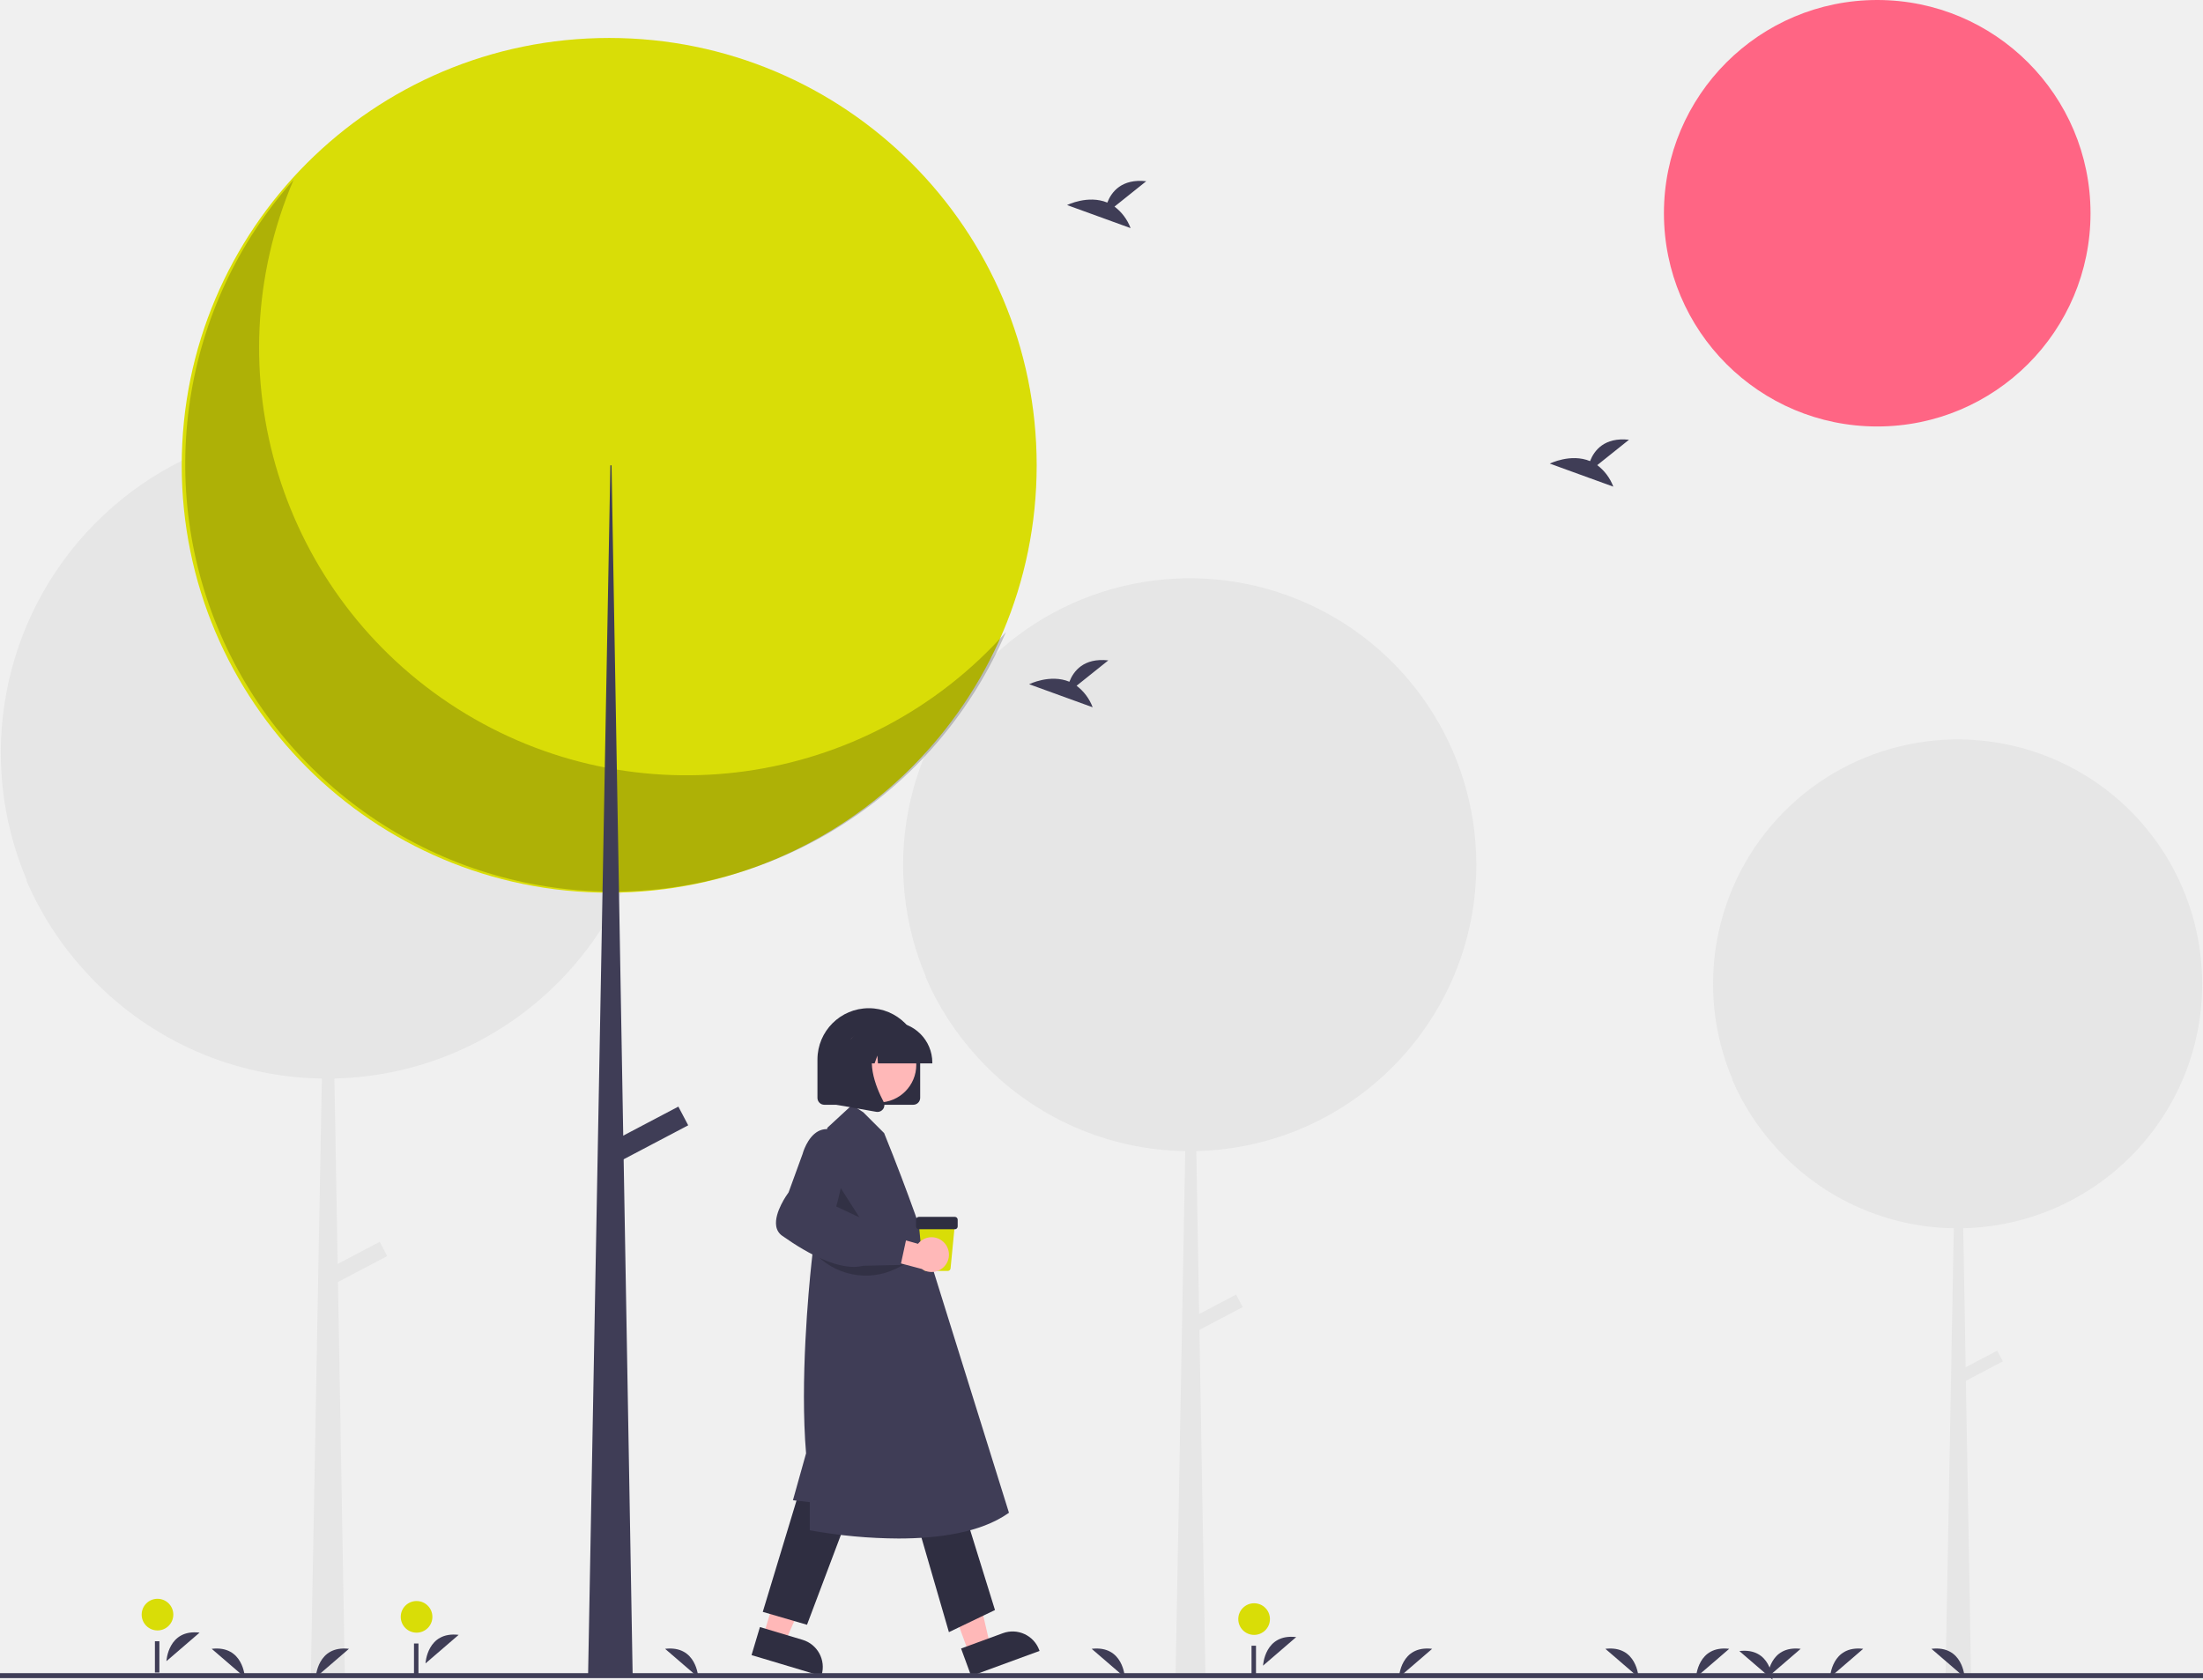
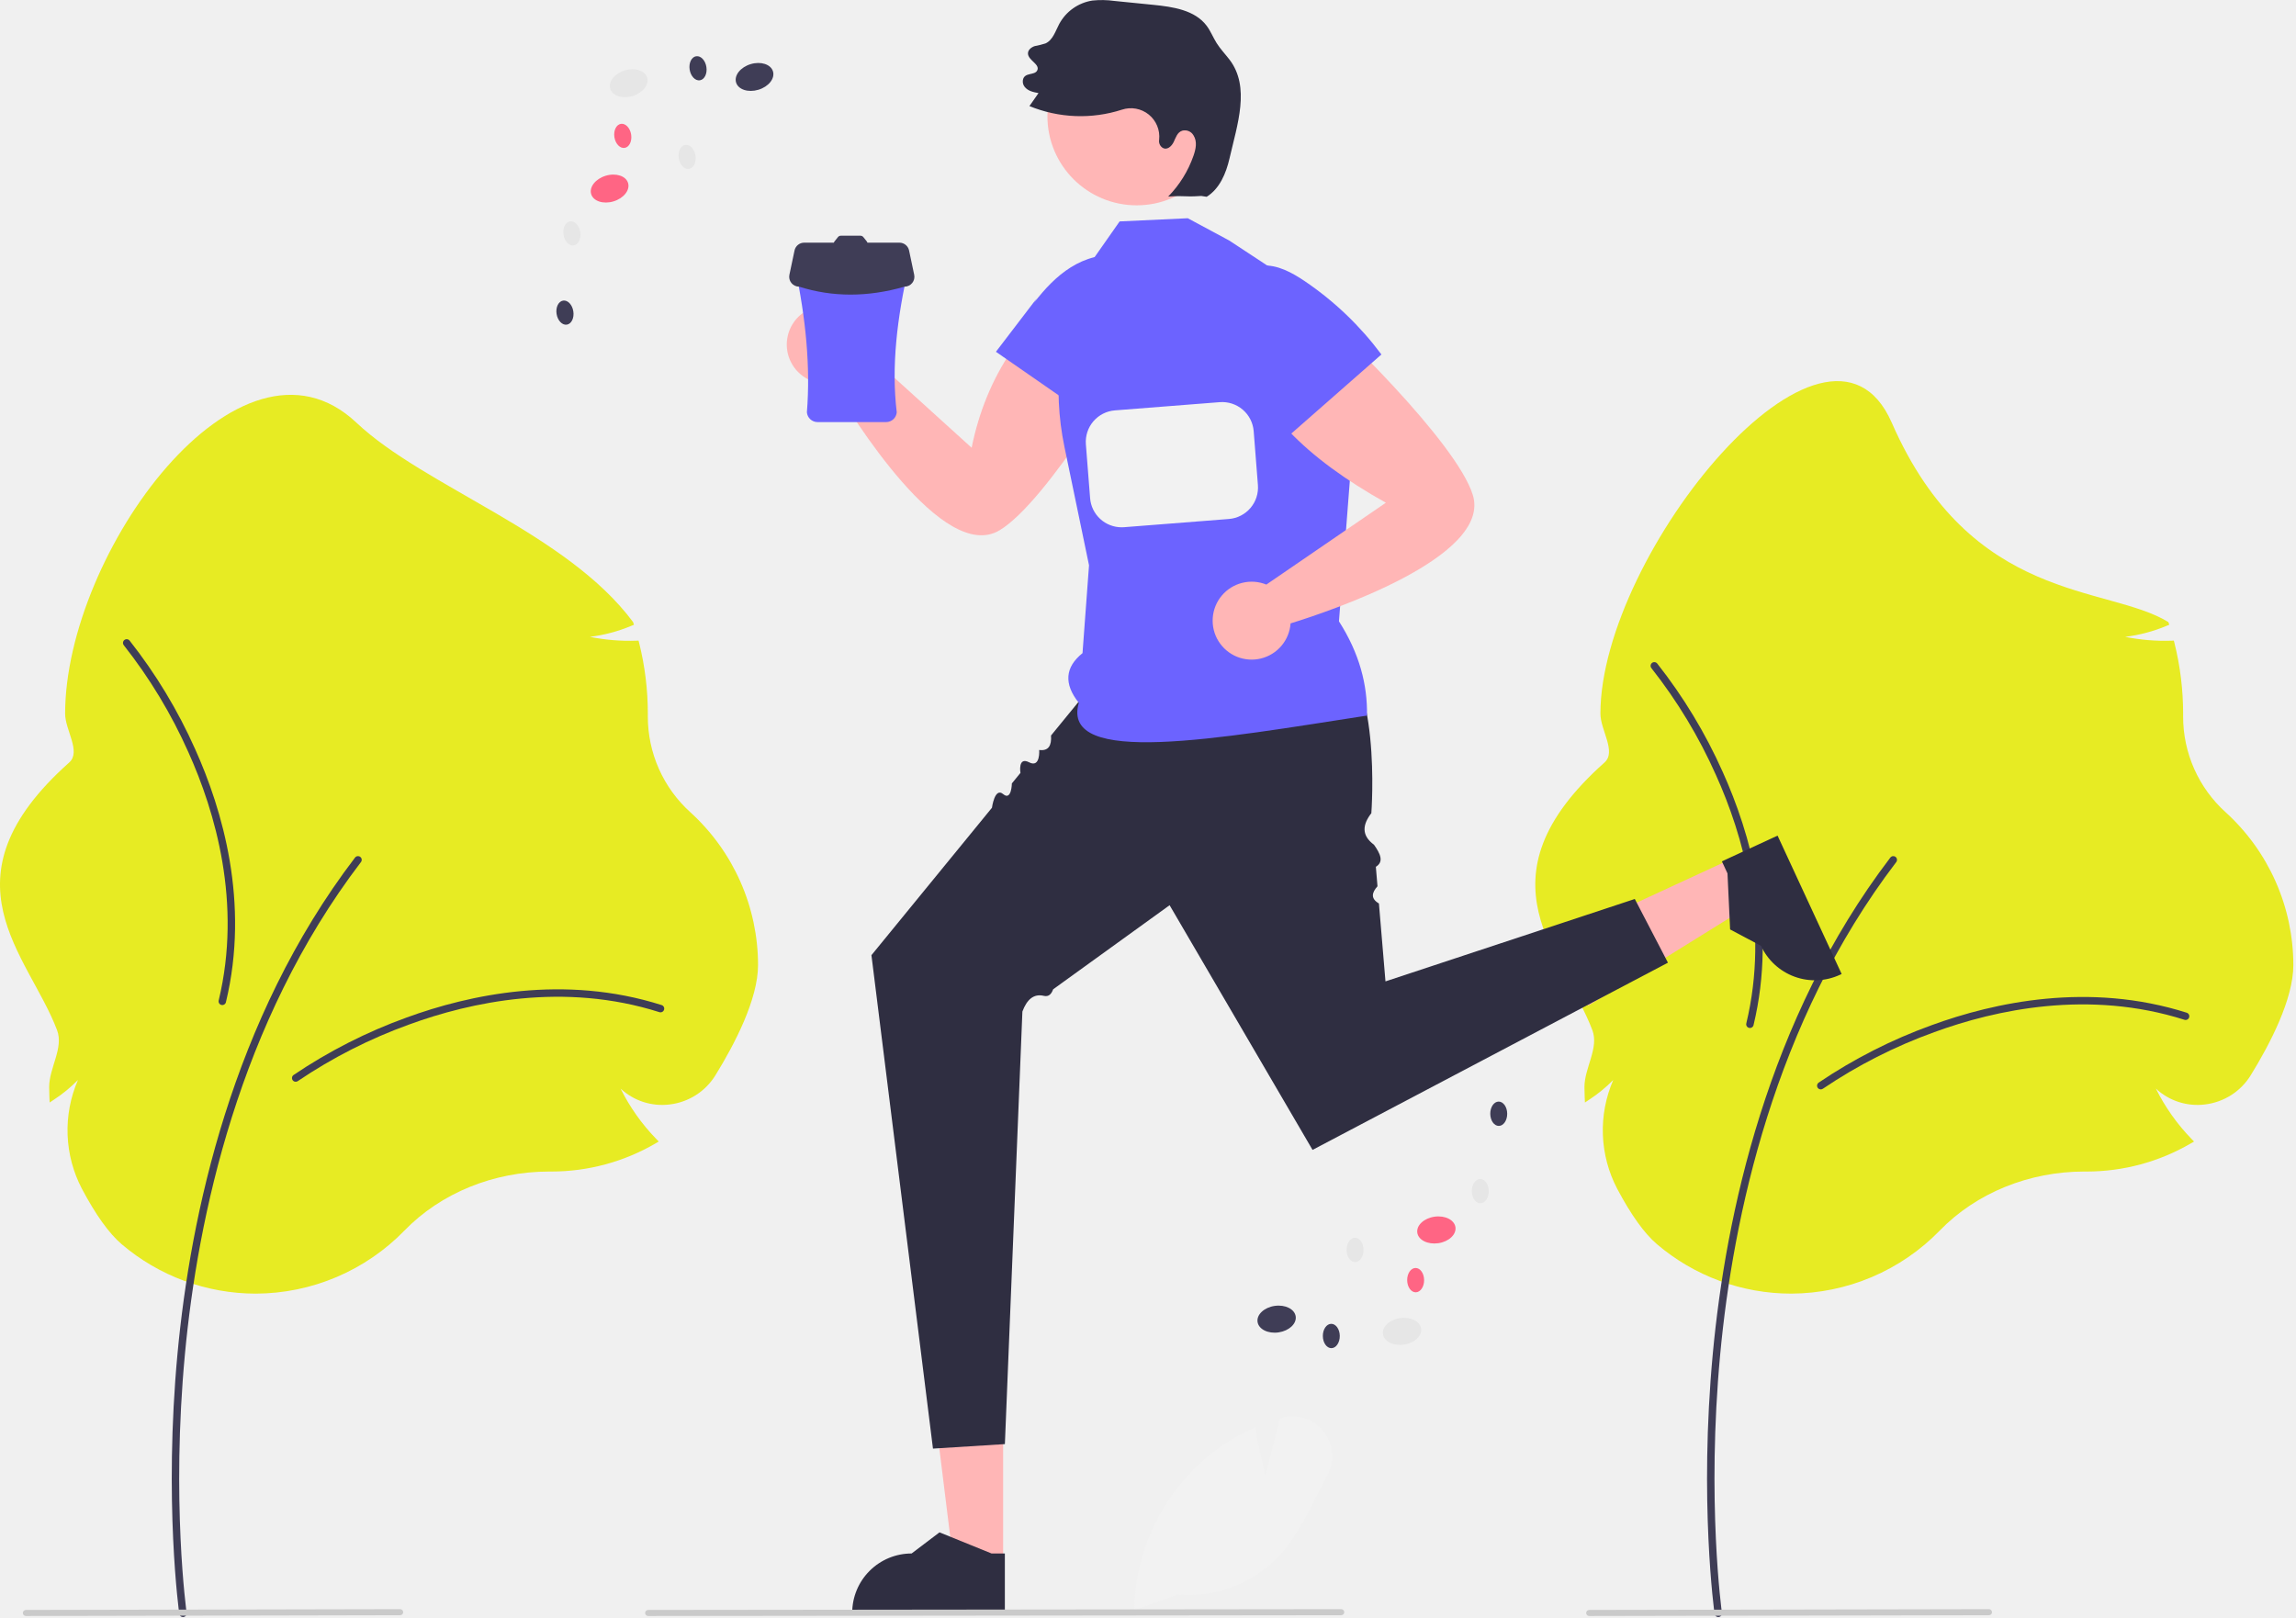
- <svg xmlns="http://www.w3.org/2000/svg" data-name="Layer 1" width="888" height="677.207" viewBox="0 0 888 677.207">
-   <polygon points="307.693 659.535 316.417 662.148 330.648 629.74 317.772 625.884 307.693 659.535" fill="#ffb8b8" />
-   <path d="M462.32,767.416l17.182,5.146.001 0a11.431,11.431,0,0,1,7.669,14.229l-.107.356-28.131-8.426Z" transform="translate(-156 -111.3965)" fill="#2f2e41" />
-   <polygon points="390.602 666.663 399.153 663.528 391.13 629.055 378.51 633.682 390.602 666.663" fill="#ffb8b8" />
-   <path d="M543.398,776.067l16.839-6.174.001-0a11.431,11.431,0,0,1,14.666,6.797l.128.349L547.46,787.148Z" transform="translate(-156 -111.3965)" fill="#2f2e41" />
-   <polygon points="322.321 600.868 307.464 649.897 325.292 655.097 342.378 609.782 322.321 600.868" fill="#2f2e41" />
-   <polygon points="369.121 612.011 382.493 658.068 401.064 649.154 387.693 606.068 369.121 612.011" fill="#2f2e41" />
-   <path d="M518.162,731.714a203.98,203.98,0,0,1-35.458-3.27l-.298-.06v-11.33l-6.79-.754,5.3-18.928c-2.47-29.16,1.04-66.089,2.176-76.719.26-2.493.431-3.891.431-3.891l5.959-50.65,9.97-9.203,4.529,2.948,8.402,8.401c9.766,24.034,17.515,46.661,17.564,48.115l32.751,104.953-.221.156C551.106,729.51,533.77,731.714,518.162,731.714Z" transform="translate(-156 -111.3965)" fill="#3f3d56" />
-   <polygon points="337.708 477.181 335.418 491.475 350.921 497.87 337.708 477.181" opacity="0.2" />
-   <path d="M524.128,556.834H488.284a2.784,2.784,0,0,1-2.781-2.781v-15.45a20.703,20.703,0,0,1,41.406,0v15.45A2.784,2.784,0,0,1,524.128,556.834Z" transform="translate(-156 -111.3965)" fill="#2f2e41" />
-   <circle cx="354.164" cy="429.328" r="15.179" fill="#ffb8b8" />
-   <path d="M531.807,540.148H509.889l-.225-3.147-1.124,3.147h-3.375l-.445-6.237-2.227,6.237h-6.53v-.309a16.395,16.395,0,0,1,16.377-16.377H515.43a16.395,16.395,0,0,1,16.377,16.377Z" transform="translate(-156 -111.3965)" fill="#2f2e41" />
-   <path d="M509.71,559.718a2.841,2.841,0,0,1-.492-.043l-16.049-2.832V530.318h17.667l-.437.51c-6.086,7.097-1.501,18.606,1.774,24.834a2.74,2.74,0,0,1-.218,2.909A2.77,2.77,0,0,1,509.71,559.718Z" transform="translate(-156 -111.3965)" fill="#2f2e41" />
-   <path d="M538.029,623.83h-8.797a1.131,1.131,0,0,1-1.13-1.025l-1.761-18.049h14.579l-1.761,18.049A1.131,1.131,0,0,1,538.029,623.83Z" transform="translate(-156 -111.3965)" fill="#d9dd07" />
-   <path d="M540.896,607.027H526.364a1.137,1.137,0,0,1-1.135-1.135v-2.725a1.137,1.137,0,0,1,1.135-1.135h14.532a1.137,1.137,0,0,1,1.135,1.135v2.725A1.137,1.137,0,0,1,540.896,607.027Z" transform="translate(-156 -111.3965)" fill="#2f2e41" />
-   <path d="M483.892,616.064l0,0a27.881,27.881,0,0,0,33.468,6.765l3.304-1.635Z" transform="translate(-156 -111.3965)" opacity="0.2" />
-   <path d="M536.711,612.569a6.966,6.966,0,0,0-10.676.322l-15.326-4.302-4.886,8.676,21.728,5.772a7.004,7.004,0,0,0,9.16-10.467Z" transform="translate(-156 -111.3965)" fill="#ffb8b8" />
-   <path d="M500.139,622.197c-7.286.001-17.145-4.271-28.849-12.546a5.731,5.731,0,0,1-2.413-3.928c-.863-5.469,4.471-12.863,4.995-13.572l5.608-15.401c.065-.25,1.872-6.914,6.409-9.284a7.438,7.438,0,0,1,6.214-.265c8.642,3.147,1.894,27.448.968,30.635l11.45,5.389,7.271,4.635,9.958,1.042-2.704,12.512-15.123.34A15.434,15.434,0,0,1,500.139,622.197Z" transform="translate(-156 -111.3965)" fill="#3f3d56" />
-   <path d="M1043.675,508.056A98.58,98.58,0,1,0,854.454,546.865c-.096-.107-.196-.211-.292-.319a98.666,98.666,0,0,0,17.954,27.783c.022.025.045.049.068.073.606.66,1.215,1.317,1.838,1.96a98.28,98.28,0,0,0,69.529,30.254l-3.331,180.929h10.291l-2.083-119.415,14.887-7.838-2.271-4.314-12.711,6.692-.978-56.064A98.578,98.578,0,0,0,1043.675,508.056Z" transform="translate(-156 -111.3965)" fill="#e6e6e6" />
-   <path d="M751.087,460.008a115.526,115.526,0,1,0-221.75,45.481c-.113-.126-.23-.248-.342-.374a115.628,115.628,0,0,0,21.041,32.559c.026.029.053.057.08.086.71.773,1.423,1.543,2.154,2.297a115.176,115.176,0,0,0,81.482,35.454l-3.904,212.033h12.06l-2.441-139.944,17.446-9.185-2.661-5.055-14.896,7.842-1.146-65.702A115.525,115.525,0,0,0,751.087,460.008Z" transform="translate(-156 -111.3965)" fill="#e6e6e6" />
-   <path d="M419.259,414.815A131.467,131.467,0,1,0,166.912,466.571c-.129-.143-.261-.282-.389-.426a131.582,131.582,0,0,0,23.944,37.051c.03.033.061.065.091.098.808.88,1.62,1.756,2.451,2.614a131.068,131.068,0,0,0,92.725,40.346L281.291,787.545h13.725L292.238,628.291,312.091,617.839l-3.029-5.753-16.952,8.925-1.304-74.767A131.465,131.465,0,0,0,419.259,414.815Z" transform="translate(-156 -111.3965)" fill="#e6e6e6" />
-   <circle cx="756.685" cy="85.976" r="85.976" fill="#ff6584" />
-   <circle cx="245.559" cy="187.616" r="172.312" fill="#d9dd07" />
-   <path d="M274.329,183.922A172.325,172.325,0,0,0,561.452,366.292,172.327,172.327,0,1,1,274.329,183.922Z" transform="translate(-156 -111.3965)" opacity="0.2" style="isolation:isolate" />
-   <polygon points="246.032 187.616 246.506 187.616 255.027 676.148 237.038 676.148 246.032 187.616" fill="#3f3d56" />
-   <rect x="401.085" y="564.581" width="32.19" height="8.521" transform="translate(-372.9656 148.4482) rotate(-27.76587)" fill="#3f3d56" />
-   <path d="M665.115,782.975s.622-13.027,13.366-11.513" transform="translate(-156 -111.3965)" fill="#3f3d56" />
-   <circle cx="505.514" cy="652.803" r="6.379" fill="#d9dd07" />
-   <rect x="504.476" y="663.545" width="1.801" height="12.604" fill="#3f3d56" />
-   <path d="M223.083,781.174s.622-13.027,13.366-11.513" transform="translate(-156 -111.3965)" fill="#3f3d56" />
-   <circle cx="63.482" cy="651.003" r="6.379" fill="#d9dd07" />
-   <rect x="62.444" y="661.744" width="1.801" height="12.604" fill="#3f3d56" />
-   <path d="M327.514,782.075s.622-13.027,13.366-11.513" transform="translate(-156 -111.3965)" fill="#3f3d56" />
-   <circle cx="167.913" cy="651.903" r="6.379" fill="#d9dd07" />
-   <rect x="166.875" y="662.644" width="1.801" height="12.604" fill="#3f3d56" />
-   <path d="M605.243,194.695l12.795-10.233c-9.94-1.097-14.024,4.324-15.695,8.615-7.765-3.224-16.219,1.001-16.219,1.001l25.6,9.294A19.372,19.372,0,0,0,605.243,194.695Z" transform="translate(-156 -111.3965)" fill="#3f3d56" />
-   <path d="M799.827,298.936l12.795-10.233c-9.94-1.097-14.024,4.324-15.695,8.615-7.765-3.224-16.219,1.001-16.219,1.001l25.6,9.294A19.372,19.372,0,0,0,799.827,298.936Z" transform="translate(-156 -111.3965)" fill="#3f3d56" />
-   <path d="M589.955,387.889l12.795-10.233c-9.94-1.097-14.024,4.324-15.695,8.615-7.765-3.224-16.219,1.001-16.219,1.001l25.6,9.294A19.372,19.372,0,0,0,589.955,387.889Z" transform="translate(-156 -111.3965)" fill="#3f3d56" />
-   <path d="M839.655,787.703s.622-13.027,13.366-11.513" transform="translate(-156 -111.3965)" fill="#3f3d56" />
-   <path d="M719.919,787.703s.622-13.027,13.366-11.513" transform="translate(-156 -111.3965)" fill="#3f3d56" />
-   <path d="M283.289,787.703s.622-13.027,13.366-11.513" transform="translate(-156 -111.3965)" fill="#3f3d56" />
-   <path d="M893.671,787.703s.622-13.027,13.366-11.513" transform="translate(-156 -111.3965)" fill="#3f3d56" />
-   <path d="M868.464,787.703s.622-13.027,13.366-11.513" transform="translate(-156 -111.3965)" fill="#3f3d56" />
-   <path d="M816.465,787.703s-.622-13.027-13.366-11.513" transform="translate(-156 -111.3965)" fill="#3f3d56" />
-   <path d="M609.403,787.703s-.622-13.027-13.366-11.513" transform="translate(-156 -111.3965)" fill="#3f3d56" />
-   <path d="M437.452,787.703s-.622-13.027-13.366-11.513" transform="translate(-156 -111.3965)" fill="#3f3d56" />
-   <path d="M254.697,787.703s-.622-13.027-13.366-11.513" transform="translate(-156 -111.3965)" fill="#3f3d56" />
-   <path d="M947.904,787.703s-.622-13.027-13.366-11.513" transform="translate(-156 -111.3965)" fill="#3f3d56" />
-   <path d="M870.481,788.604s-.622-13.027-13.366-11.513" transform="translate(-156 -111.3965)" fill="#3f3d56" />
-   <rect y="674.604" width="888" height="2" fill="#3f3d56" />
+ <svg xmlns="http://www.w3.org/2000/svg" width="159" height="112" viewBox="0 0 159 112" fill="none">
+   <g clip-path="url(#clip0_1144_2251)">
+     <path d="M17.72 89.598C14.308 89.598 11.009 88.381 8.416 86.166C7.551 85.426 6.63 84.14 5.677 82.344C5.069 81.188 4.729 79.909 4.681 78.603C4.633 77.298 4.878 75.998 5.399 74.8C4.897 75.31 4.341 75.766 3.742 76.158L3.439 76.359L3.421 75.996C3.41 75.76 3.404 75.525 3.404 75.297C3.404 73.953 4.421 72.59 3.952 71.348C1.974 66.114 -4.297 60.912 4.792 52.811C5.633 52.062 4.51 50.563 4.51 49.43C4.51 38.318 16.596 21.65 24.687 29.278C29.409 33.731 39.248 36.894 43.843 43.088L43.903 43.271L43.724 43.344C42.806 43.729 41.839 43.986 40.851 44.107C41.905 44.322 42.98 44.412 44.054 44.375L44.221 44.369L44.262 44.531C44.661 46.133 44.864 47.778 44.863 49.43L44.862 49.608C44.859 50.862 45.12 52.103 45.628 53.25C46.137 54.397 46.882 55.423 47.814 56.263C49.287 57.605 50.464 59.238 51.27 61.059C52.076 62.88 52.493 64.849 52.495 66.84C52.495 69.196 50.893 72.288 49.548 74.467C49.207 75.022 48.745 75.493 48.196 75.844C47.647 76.195 47.026 76.418 46.379 76.495C45.766 76.572 45.143 76.514 44.555 76.324C43.967 76.134 43.428 75.818 42.976 75.397C43.612 76.675 44.442 77.848 45.435 78.874L45.618 79.063L45.391 79.196C43.202 80.471 40.713 81.142 38.179 81.141L38.031 81.141C34.184 81.141 30.533 82.629 28.013 85.225C26.675 86.602 25.076 87.698 23.308 88.449C21.541 89.2 19.641 89.59 17.72 89.598Z" fill="#E7EB23" />
+     <path d="M12.67 111.999C12.608 111.999 12.548 111.977 12.501 111.936C12.455 111.896 12.424 111.84 12.415 111.778C12.405 111.702 11.333 103.983 12.295 93.724C13.184 84.25 16.038 70.604 24.586 59.397C24.607 59.37 24.632 59.347 24.662 59.33C24.691 59.313 24.723 59.302 24.757 59.297C24.79 59.293 24.824 59.295 24.857 59.303C24.89 59.312 24.921 59.327 24.947 59.348C24.974 59.368 24.997 59.394 25.014 59.423C25.031 59.452 25.042 59.484 25.047 59.518C25.051 59.551 25.049 59.585 25.04 59.618C25.032 59.651 25.017 59.681 24.996 59.708C16.521 70.819 13.69 84.365 12.808 93.772C11.851 103.971 12.914 111.63 12.925 111.706C12.93 111.742 12.928 111.779 12.917 111.815C12.907 111.85 12.889 111.883 12.865 111.911C12.84 111.938 12.81 111.961 12.777 111.976C12.743 111.991 12.707 111.999 12.67 111.999Z" fill="#3F3D56" />
+     <path d="M20.476 74.923C20.422 74.923 20.369 74.906 20.325 74.874C20.281 74.842 20.248 74.797 20.231 74.745C20.215 74.694 20.215 74.638 20.231 74.586C20.248 74.535 20.281 74.49 20.325 74.458C22.761 72.811 25.392 71.472 28.159 70.474C32.481 68.894 39.053 67.46 45.819 69.612C45.851 69.622 45.881 69.638 45.907 69.66C45.933 69.682 45.954 69.709 45.97 69.739C45.985 69.769 45.995 69.801 45.997 69.835C46 69.869 45.996 69.903 45.986 69.935C45.976 69.967 45.959 69.997 45.938 70.022C45.916 70.048 45.889 70.07 45.859 70.085C45.829 70.101 45.796 70.11 45.763 70.113C45.729 70.116 45.695 70.112 45.663 70.102C39.035 67.995 32.582 69.404 28.336 70.957C25.614 71.938 23.024 73.254 20.628 74.874C20.584 74.906 20.531 74.923 20.476 74.923Z" fill="#3F3D56" />
+     <path d="M124.04 89.597C120.629 89.597 117.329 88.38 114.736 86.165C113.871 85.426 112.95 84.14 111.997 82.344C111.389 81.187 111.049 79.909 111.001 78.603C110.953 77.297 111.199 75.998 111.72 74.799C111.217 75.31 110.662 75.765 110.062 76.158L109.759 76.359L109.741 75.996C109.73 75.76 109.724 75.525 109.724 75.297C109.724 73.953 110.741 72.59 110.272 71.348C108.295 66.114 102.023 60.912 111.113 52.811C111.954 52.061 110.83 50.563 110.83 49.429C110.83 38.318 126.551 19.095 131.007 29.278C136.502 41.837 145.969 40.493 150.163 43.087L150.224 43.271L150.044 43.343C149.126 43.729 148.16 43.986 147.171 44.107C148.225 44.321 149.3 44.411 150.375 44.375L150.541 44.369L150.582 44.531C150.982 46.133 151.184 47.778 151.184 49.429L151.183 49.608C151.179 50.862 151.44 52.103 151.949 53.25C152.457 54.396 153.202 55.423 154.134 56.263C155.607 57.605 156.784 59.238 157.59 61.059C158.396 62.88 158.814 64.849 158.816 66.84C158.816 69.195 157.213 72.287 155.868 74.467C155.528 75.022 155.066 75.493 154.517 75.844C153.968 76.195 153.346 76.417 152.699 76.495C152.086 76.572 151.463 76.513 150.875 76.324C150.287 76.134 149.748 75.817 149.296 75.396C149.933 76.675 150.762 77.847 151.755 78.874L151.939 79.063L151.711 79.195C149.522 80.47 147.033 81.142 144.5 81.141L144.351 81.14C140.504 81.14 136.853 82.629 134.333 85.225C132.995 86.602 131.396 87.698 129.628 88.448C127.861 89.199 125.961 89.59 124.04 89.597Z" fill="#E7EB23" />
+     <path d="M118.99 111.999C118.928 111.999 118.868 111.977 118.822 111.936C118.775 111.896 118.744 111.84 118.736 111.778C118.725 111.702 117.653 103.983 118.616 93.724C119.504 84.25 122.358 70.604 130.907 59.397C130.927 59.37 130.953 59.347 130.982 59.33C131.011 59.313 131.044 59.302 131.077 59.297C131.111 59.293 131.145 59.295 131.177 59.303C131.21 59.312 131.241 59.327 131.268 59.348C131.295 59.368 131.317 59.394 131.334 59.423C131.351 59.452 131.362 59.484 131.367 59.518C131.371 59.551 131.369 59.585 131.361 59.618C131.352 59.651 131.337 59.681 131.316 59.708C122.841 70.819 120.011 84.365 119.128 93.772C118.172 103.971 119.235 111.63 119.245 111.706C119.251 111.742 119.248 111.779 119.237 111.815C119.227 111.85 119.209 111.883 119.185 111.911C119.161 111.938 119.131 111.961 119.097 111.976C119.064 111.991 119.027 111.999 118.99 111.999Z" fill="#3F3D56" />
+     <path d="M126.09 75.452C126.035 75.452 125.982 75.435 125.938 75.403C125.894 75.371 125.862 75.326 125.845 75.275C125.828 75.223 125.828 75.167 125.845 75.116C125.861 75.064 125.894 75.019 125.938 74.987C128.374 73.34 131.005 72.002 133.772 71.003C138.094 69.423 144.666 67.99 151.432 70.141C151.464 70.151 151.494 70.168 151.52 70.189C151.546 70.211 151.567 70.238 151.583 70.268C151.598 70.298 151.608 70.331 151.611 70.364C151.614 70.398 151.61 70.432 151.599 70.464C151.589 70.496 151.573 70.526 151.551 70.552C151.529 70.578 151.502 70.599 151.472 70.614C151.442 70.63 151.41 70.639 151.376 70.642C151.342 70.645 151.308 70.641 151.276 70.631C144.649 68.524 138.196 69.933 133.949 71.487C131.227 72.468 128.638 73.783 126.241 75.403C126.197 75.435 126.144 75.452 126.09 75.452Z" fill="#3F3D56" />
+     <path d="M114.305 46.133C114.301 46.079 114.315 46.025 114.343 45.979C114.372 45.933 114.415 45.897 114.465 45.876C114.515 45.856 114.571 45.852 114.624 45.865C114.677 45.878 114.724 45.907 114.759 45.949C116.579 48.257 118.105 50.783 119.301 53.467C121.19 57.66 123.094 64.105 121.434 71.001C121.426 71.034 121.411 71.065 121.392 71.092C121.372 71.119 121.347 71.142 121.318 71.16C121.289 71.178 121.257 71.189 121.223 71.195C121.19 71.2 121.156 71.199 121.123 71.191C121.09 71.183 121.059 71.169 121.032 71.149C121.004 71.129 120.981 71.104 120.964 71.075C120.946 71.046 120.934 71.014 120.929 70.981C120.924 70.947 120.925 70.913 120.933 70.88C122.559 64.126 120.688 57.797 118.831 53.678C117.655 51.037 116.155 48.552 114.365 46.28C114.33 46.239 114.309 46.188 114.305 46.133Z" fill="#3F3D56" />
+     <path d="M8.516 44.545C8.512 44.491 8.526 44.437 8.554 44.391C8.583 44.345 8.626 44.309 8.676 44.288C8.726 44.268 8.782 44.264 8.835 44.277C8.888 44.29 8.935 44.319 8.97 44.361C10.79 46.669 12.315 49.195 13.511 51.879C15.401 56.072 17.305 62.517 15.645 69.413C15.637 69.446 15.622 69.477 15.602 69.504C15.583 69.531 15.557 69.555 15.529 69.572C15.5 69.59 15.468 69.602 15.434 69.607C15.401 69.612 15.367 69.611 15.334 69.603C15.301 69.595 15.27 69.581 15.243 69.561C15.215 69.541 15.192 69.516 15.175 69.487C15.157 69.458 15.145 69.426 15.14 69.393C15.135 69.359 15.136 69.325 15.144 69.293C16.77 62.538 14.899 56.21 13.042 52.09C11.866 49.449 10.366 46.964 8.576 44.693C8.541 44.651 8.52 44.6 8.516 44.545Z" fill="#3F3D56" />
+     <path d="M79.582 18.547C79.275 18.232 78.897 17.995 78.48 17.856C78.063 17.716 77.618 17.678 77.183 17.745C76.749 17.811 76.336 17.98 75.979 18.238C75.623 18.496 75.333 18.834 75.134 19.227C70.945 22.139 68.289 26.041 67.287 31.011L59.856 24.276C59.943 23.712 59.849 23.136 59.588 22.629C59.327 22.122 58.912 21.711 58.402 21.454C57.893 21.197 57.315 21.108 56.752 21.2C56.188 21.292 55.668 21.559 55.267 21.964C54.865 22.369 54.602 22.891 54.516 23.455C54.429 24.018 54.523 24.595 54.785 25.101C55.047 25.608 55.462 26.019 55.972 26.275C56.482 26.531 57.06 26.619 57.623 26.527C58.988 28.84 65.316 39.07 69.221 36.728C72.504 34.759 78.334 25.005 80.047 21.77C80.321 21.253 80.424 20.662 80.34 20.083C80.257 19.504 79.991 18.966 79.582 18.547Z" fill="#FFB6B6" />
+     <path d="M79.82 23.014C80.193 22.003 80.492 20.889 80.168 19.862C79.812 18.732 78.719 17.923 77.55 17.727C76.381 17.53 75.165 17.882 74.16 18.51C73.155 19.138 72.337 20.025 71.611 20.961L71.805 20.652C70.86 21.889 69.914 23.127 68.969 24.364C71.369 26.03 73.769 27.696 76.169 29.361C77.733 27.465 78.967 25.319 79.82 23.014Z" fill="#6C63FF" />
+     <path d="M69.468 108.256L66.03 108.256L64.394 95.01L69.468 95.01L69.468 108.256Z" fill="#FFB6B6" />
+     <path d="M69.587 111.838L59.016 111.838V111.704C59.016 110.614 59.449 109.569 60.221 108.798C60.992 108.027 62.039 107.594 63.13 107.594H63.13L65.061 106.131L68.664 107.594L69.587 107.595L69.587 111.838Z" fill="#2F2E41" />
+     <path d="M119.894 59.488L121.337 62.605L109.989 69.649L107.859 65.049L119.894 59.488Z" fill="#FFB6B6" />
+     <path d="M123.098 57.875L127.536 67.46L127.415 67.516C126.424 67.973 125.292 68.019 124.268 67.643C123.244 67.267 122.411 66.5 121.953 65.511L121.953 65.51L119.812 64.374L119.63 60.493L119.242 59.657L123.098 57.875Z" fill="#2F2E41" />
+     <path d="M43.804 6.651C44.51 6.439 44.963 5.87 44.816 5.38C44.668 4.889 43.976 4.663 43.27 4.875C42.565 5.086 42.112 5.656 42.259 6.146C42.407 6.637 43.098 6.863 43.804 6.651Z" fill="#E6E6E6" />
+     <path d="M52.519 6.217C53.225 6.006 53.678 5.437 53.53 4.946C53.383 4.455 52.691 4.229 51.985 4.441C51.279 4.653 50.827 5.222 50.974 5.712C51.121 6.203 51.813 6.429 52.519 6.217Z" fill="#3F3D56" />
+     <path d="M42.484 13.948C43.19 13.736 43.643 13.167 43.495 12.676C43.348 12.186 42.656 11.96 41.95 12.171C41.244 12.383 40.791 12.952 40.939 13.443C41.086 13.934 41.778 14.16 42.484 13.948Z" fill="#FF6584" />
+     <path d="M39.734 16.997C40.054 16.947 40.256 16.534 40.184 16.074C40.112 15.614 39.794 15.282 39.474 15.332C39.154 15.381 38.953 15.795 39.025 16.254C39.096 16.714 39.414 17.046 39.734 16.997Z" fill="#E6E6E6" />
+     <path d="M39.254 22.485C39.574 22.435 39.775 22.022 39.703 21.562C39.632 21.102 39.314 20.77 38.994 20.82C38.674 20.87 38.472 21.283 38.544 21.743C38.616 22.202 38.934 22.535 39.254 22.485Z" fill="#3F3D56" />
+     <path d="M47.715 11.7C48.035 11.65 48.236 11.237 48.164 10.777C48.093 10.317 47.775 9.985 47.455 10.035C47.135 10.085 46.933 10.498 47.005 10.957C47.077 11.417 47.395 11.75 47.715 11.7Z" fill="#E6E6E6" />
+     <path d="M43.258 10.243C43.578 10.193 43.779 9.78 43.707 9.32C43.636 8.86 43.318 8.528 42.998 8.578C42.678 8.628 42.476 9.041 42.548 9.5C42.62 9.96 42.937 10.293 43.258 10.243Z" fill="#FF6584" />
+     <path d="M48.469 5.561C48.789 5.511 48.99 5.098 48.918 4.638C48.847 4.178 48.529 3.846 48.209 3.896C47.889 3.946 47.687 4.359 47.759 4.819C47.831 5.279 48.148 5.611 48.469 5.561Z" fill="#3F3D56" />
+     <path d="M97.225 93.128C97.954 93.022 98.486 92.525 98.412 92.018C98.338 91.511 97.687 91.186 96.957 91.292C96.228 91.398 95.697 91.895 95.77 92.402C95.844 92.909 96.495 93.234 97.225 93.128Z" fill="#E6E6E6" />
+     <path d="M88.541 92.282C89.27 92.176 89.802 91.679 89.728 91.172C89.654 90.666 89.003 90.341 88.274 90.447C87.544 90.553 87.013 91.05 87.087 91.556C87.161 92.063 87.812 92.388 88.541 92.282Z" fill="#3F3D56" />
+     <path d="M99.604 86.105C100.333 85.999 100.864 85.502 100.791 84.995C100.717 84.488 100.066 84.163 99.336 84.269C98.607 84.375 98.076 84.872 98.149 85.379C98.223 85.886 98.874 86.21 99.604 86.105Z" fill="#FF6584" />
+     <path d="M102.517 83.341C102.842 83.338 103.101 82.959 103.098 82.494C103.094 82.028 102.829 81.653 102.505 81.656C102.181 81.658 101.921 82.037 101.924 82.503C101.928 82.968 102.193 83.343 102.517 83.341Z" fill="#E6E6E6" />
+     <path d="M103.795 77.981C104.119 77.979 104.379 77.6 104.375 77.135C104.372 76.669 104.106 76.294 103.782 76.296C103.458 76.299 103.198 76.678 103.202 77.143C103.205 77.609 103.471 77.984 103.795 77.981Z" fill="#3F3D56" />
+     <path d="M93.846 87.413C94.17 87.411 94.43 87.031 94.426 86.566C94.422 86.101 94.157 85.725 93.833 85.728C93.509 85.73 93.249 86.11 93.252 86.575C93.256 87.04 93.522 87.415 93.846 87.413Z" fill="#E6E6E6" />
+     <path d="M98.041 89.505C98.365 89.502 98.625 89.123 98.621 88.658C98.618 88.193 98.352 87.817 98.028 87.82C97.704 87.822 97.444 88.201 97.448 88.667C97.451 89.132 97.717 89.507 98.041 89.505Z" fill="#FF6584" />
+     <path d="M92.201 93.374C92.525 93.372 92.785 92.992 92.781 92.527C92.778 92.062 92.512 91.686 92.188 91.689C91.864 91.691 91.604 92.071 91.608 92.536C91.612 93.001 91.877 93.376 92.201 93.374Z" fill="#3F3D56" />
+     <path d="M74.874 48.385L72.784 50.941C72.832 51.633 72.614 52.029 71.965 51.944C71.965 51.944 72.062 53.211 71.267 52.798C70.472 52.385 70.667 53.532 70.667 53.532L70.073 54.259C70.073 54.259 70.054 55.495 69.468 54.998C68.882 54.502 68.694 55.945 68.694 55.945L67.949 56.857L60.348 66.156L64.609 100.331L69.589 100.019L70.802 70.058C71.112 69.232 71.582 68.799 72.3 68.976C72.622 69.046 72.811 68.853 72.929 68.522L73.501 68.108L80.996 62.695L90.895 79.642L115.507 66.675L113.211 62.264L95.945 67.971L95.492 62.575C94.902 62.232 95.001 61.821 95.392 61.383L95.279 60.036C95.864 59.678 95.574 59.109 95.15 58.508C94.266 57.856 94.353 57.113 94.967 56.321C94.967 56.321 95.743 46.185 91.983 44.786C88.222 43.387 74.874 48.385 74.874 48.385Z" fill="#2F2E41" />
+     <path d="M82.254 15.115L77.535 15.336L75.063 18.864C73.341 22.648 72.869 26.879 73.713 30.948L75.416 39.153L74.965 45.237C73.756 46.211 73.655 47.356 74.709 48.68C73.412 53.152 84.453 51.139 94.666 49.562C94.702 47.431 94.149 45.262 92.724 43.034L94.098 25.259L89.015 19.217L85.124 16.658L82.254 15.115Z" fill="#6C63FF" />
+     <path d="M86.67 19.991C86.293 20.217 85.975 20.529 85.742 20.903C85.51 21.276 85.37 21.699 85.335 22.137C85.299 22.575 85.368 23.016 85.537 23.422C85.706 23.828 85.969 24.187 86.305 24.471C86.874 28.161 90.411 31.716 95.972 34.819L87.696 40.487C87.167 40.272 86.584 40.23 86.03 40.367C85.476 40.503 84.98 40.812 84.612 41.248C84.244 41.684 84.024 42.225 83.984 42.794C83.943 43.363 84.083 43.93 84.385 44.413C84.687 44.897 85.134 45.273 85.663 45.488C86.192 45.702 86.775 45.743 87.329 45.606C87.883 45.468 88.379 45.159 88.746 44.723C89.114 44.286 89.333 43.745 89.373 43.176C91.941 42.384 103.366 38.595 101.987 34.258C100.827 30.613 92.672 22.695 89.917 20.284C89.476 19.898 88.925 19.661 88.341 19.609C87.758 19.556 87.172 19.69 86.67 19.991Z" fill="#FFB6B6" />
+     <path d="M77.669 36.52C77.119 36.519 76.589 36.312 76.186 35.938C75.782 35.565 75.534 35.053 75.491 34.505L75.198 30.773C75.153 30.195 75.339 29.623 75.716 29.182C76.093 28.741 76.63 28.468 77.209 28.423L84.466 27.854C85.045 27.809 85.618 27.995 86.059 28.372C86.5 28.748 86.773 29.285 86.819 29.863L87.112 33.595C87.157 34.173 86.971 34.745 86.594 35.186C86.217 35.627 85.68 35.9 85.101 35.945L77.844 36.514C77.785 36.518 77.727 36.52 77.669 36.52Z" fill="#F2F2F2" />
+     <path d="M78.714 14.221C82.126 14.221 84.892 11.458 84.892 8.049C84.892 4.64 82.126 1.877 78.714 1.877C75.301 1.877 72.535 4.64 72.535 8.049C72.535 11.458 75.301 14.221 78.714 14.221Z" fill="#FFB6B6" />
+     <path d="M85.137 4.121C84.844 3.741 84.509 3.392 84.254 2.986C84.008 2.596 83.841 2.157 83.564 1.787C82.746 0.694 81.224 0.471 79.865 0.335C78.967 0.245 78.069 0.155 77.172 0.065C76.667 -0.006 76.156 -0.015 75.649 0.038C75.167 0.113 74.709 0.298 74.311 0.579C73.912 0.86 73.585 1.23 73.353 1.659C73.09 2.156 72.914 2.775 72.402 3.007C72.16 3.083 71.914 3.145 71.665 3.19C71.422 3.265 71.179 3.459 71.188 3.712C71.205 4.181 72.033 4.449 71.831 4.873C71.652 5.247 70.938 4.981 70.836 5.546C70.823 5.628 70.826 5.711 70.847 5.791C70.867 5.871 70.904 5.946 70.955 6.011C71.186 6.306 71.564 6.383 71.918 6.448L71.289 7.347C73.327 8.184 75.596 8.272 77.693 7.596C78.007 7.492 78.341 7.468 78.665 7.527C78.99 7.586 79.294 7.725 79.551 7.932C79.807 8.139 80.008 8.407 80.134 8.712C80.26 9.016 80.307 9.348 80.272 9.675L80.269 9.701C80.255 9.8 80.269 9.9 80.308 9.992C80.347 10.084 80.41 10.163 80.49 10.222C80.81 10.439 81.135 10.134 81.279 9.833C81.427 9.527 81.525 9.156 81.881 9.048C82.026 9.012 82.18 9.023 82.318 9.081C82.457 9.139 82.573 9.24 82.648 9.369C82.926 9.804 82.812 10.323 82.652 10.783C82.283 11.845 81.684 12.812 80.897 13.615C82.24 13.526 81.847 13.661 83.189 13.572L83.564 13.63C84.462 13.07 84.907 12.005 85.144 10.975C85.681 8.636 86.602 6.021 85.137 4.121Z" fill="#2F2E41" />
+     <path d="M90.373 19.485C89.48 18.881 88.47 18.323 87.394 18.39C86.21 18.464 85.162 19.33 84.689 20.416C84.217 21.503 84.268 22.766 84.636 23.891C85.005 25.017 85.671 26.023 86.406 26.952L86.152 26.689C87.127 27.904 88.103 29.118 89.078 30.332C91.273 28.405 93.469 26.478 95.664 24.551C94.197 22.578 92.408 20.866 90.373 19.485Z" fill="#6C63FF" />
+     <path d="M78.543 111.513L78.546 111.39C78.601 109.328 79.106 107.303 80.024 105.455C80.943 103.608 82.253 101.982 83.864 100.691C84.773 99.975 85.769 99.375 86.828 98.907L86.929 98.862L86.947 98.971C87.152 100.273 87.477 101.602 87.628 102.192L88.642 98.237L88.755 98.205C89.272 98.053 89.823 98.06 90.336 98.224C90.849 98.387 91.301 98.701 91.635 99.124C91.982 99.547 92.195 100.064 92.246 100.609C92.296 101.154 92.183 101.702 91.919 102.181C91.683 102.622 91.45 103.081 91.225 103.525C90.453 105.051 89.654 106.629 88.49 107.854C87.6 108.774 86.516 109.483 85.316 109.93C84.116 110.377 82.832 110.551 81.557 110.438L78.543 111.513Z" fill="#F2F2F2" />
+     <path d="M92.88 111.871L44.886 111.926C44.858 111.926 44.831 111.92 44.806 111.91C44.78 111.899 44.757 111.884 44.737 111.864C44.718 111.844 44.702 111.821 44.692 111.796C44.681 111.77 44.676 111.743 44.676 111.715C44.676 111.688 44.681 111.661 44.692 111.635C44.702 111.61 44.718 111.586 44.737 111.567C44.757 111.547 44.78 111.532 44.806 111.521C44.831 111.511 44.858 111.505 44.886 111.505L92.88 111.451C92.936 111.451 92.989 111.473 93.029 111.513C93.068 111.552 93.09 111.606 93.09 111.661C93.09 111.717 93.068 111.77 93.029 111.81C92.989 111.849 92.936 111.871 92.88 111.871Z" fill="#CACACA" />
+     <path d="M137.738 111.871L110.054 111.926C110.026 111.926 109.999 111.92 109.974 111.91C109.948 111.899 109.925 111.884 109.905 111.864C109.886 111.844 109.87 111.821 109.86 111.796C109.849 111.77 109.844 111.743 109.844 111.715C109.844 111.688 109.849 111.661 109.86 111.635C109.87 111.61 109.886 111.586 109.905 111.567C109.925 111.547 109.948 111.532 109.974 111.521C109.999 111.511 110.026 111.505 110.054 111.505L137.738 111.451C137.793 111.451 137.847 111.473 137.886 111.513C137.926 111.552 137.948 111.606 137.948 111.661C137.948 111.717 137.926 111.77 137.886 111.81C137.847 111.849 137.793 111.871 137.738 111.871Z" fill="#CACACA" />
+     <path d="M27.71 111.871L1.792 111.926C1.765 111.926 1.737 111.92 1.712 111.91C1.686 111.899 1.663 111.884 1.644 111.864C1.624 111.844 1.609 111.821 1.598 111.796C1.587 111.77 1.582 111.743 1.582 111.715C1.582 111.688 1.587 111.661 1.598 111.635C1.609 111.61 1.624 111.586 1.644 111.567C1.663 111.547 1.686 111.532 1.712 111.521C1.737 111.511 1.765 111.505 1.792 111.505L27.71 111.451C27.738 111.451 27.765 111.456 27.791 111.467C27.816 111.478 27.839 111.493 27.859 111.512C27.879 111.532 27.894 111.555 27.905 111.581C27.915 111.606 27.921 111.634 27.921 111.661C27.921 111.689 27.915 111.716 27.905 111.742C27.894 111.767 27.879 111.79 27.859 111.81C27.839 111.83 27.816 111.845 27.791 111.855C27.765 111.866 27.738 111.871 27.71 111.871Z" fill="#CACACA" />
+     <path d="M55.784 17.689C55.682 17.689 55.581 17.71 55.488 17.751C55.395 17.792 55.311 17.852 55.242 17.927C55.173 18.002 55.12 18.09 55.087 18.186C55.054 18.282 55.041 18.384 55.049 18.486C55.802 22.029 56.133 25.408 55.878 28.558C55.894 28.742 55.978 28.913 56.114 29.038C56.25 29.163 56.428 29.233 56.612 29.234H61.367C61.551 29.233 61.729 29.163 61.865 29.038C62.001 28.913 62.085 28.742 62.101 28.558C61.717 25.38 62.123 21.988 62.93 18.486C62.938 18.384 62.925 18.282 62.892 18.186C62.859 18.09 62.806 18.002 62.737 17.927C62.669 17.852 62.585 17.792 62.491 17.751C62.398 17.71 62.297 17.689 62.196 17.689H55.784Z" fill="#6C63FF" />
+     <path d="M63.309 19.032L62.954 17.348C62.922 17.195 62.838 17.058 62.716 16.959C62.595 16.861 62.443 16.807 62.286 16.807H60.072C60.063 16.778 60.049 16.75 60.031 16.726L59.785 16.419C59.761 16.39 59.732 16.367 59.699 16.351C59.665 16.334 59.628 16.326 59.591 16.326H58.224C58.187 16.326 58.15 16.334 58.117 16.351C58.083 16.367 58.054 16.39 58.031 16.419L57.785 16.726C57.766 16.75 57.752 16.778 57.743 16.807H55.689C55.533 16.807 55.381 16.861 55.26 16.959C55.138 17.058 55.054 17.195 55.022 17.348L54.667 19.032C54.646 19.131 54.648 19.233 54.671 19.332C54.695 19.431 54.741 19.523 54.805 19.601C54.869 19.68 54.95 19.744 55.041 19.787C55.133 19.831 55.233 19.854 55.335 19.854C57.654 20.588 60.09 20.588 62.641 19.854C62.743 19.854 62.843 19.831 62.935 19.787C63.026 19.744 63.107 19.68 63.171 19.601C63.235 19.523 63.281 19.431 63.304 19.332C63.328 19.233 63.33 19.131 63.309 19.032Z" fill="#3F3D56" />
+   </g>
+   <defs>
+     <clipPath id="clip0_1144_2251">
+       <rect width="158.815" height="112" fill="white" />
+     </clipPath>
+   </defs>
</svg>
